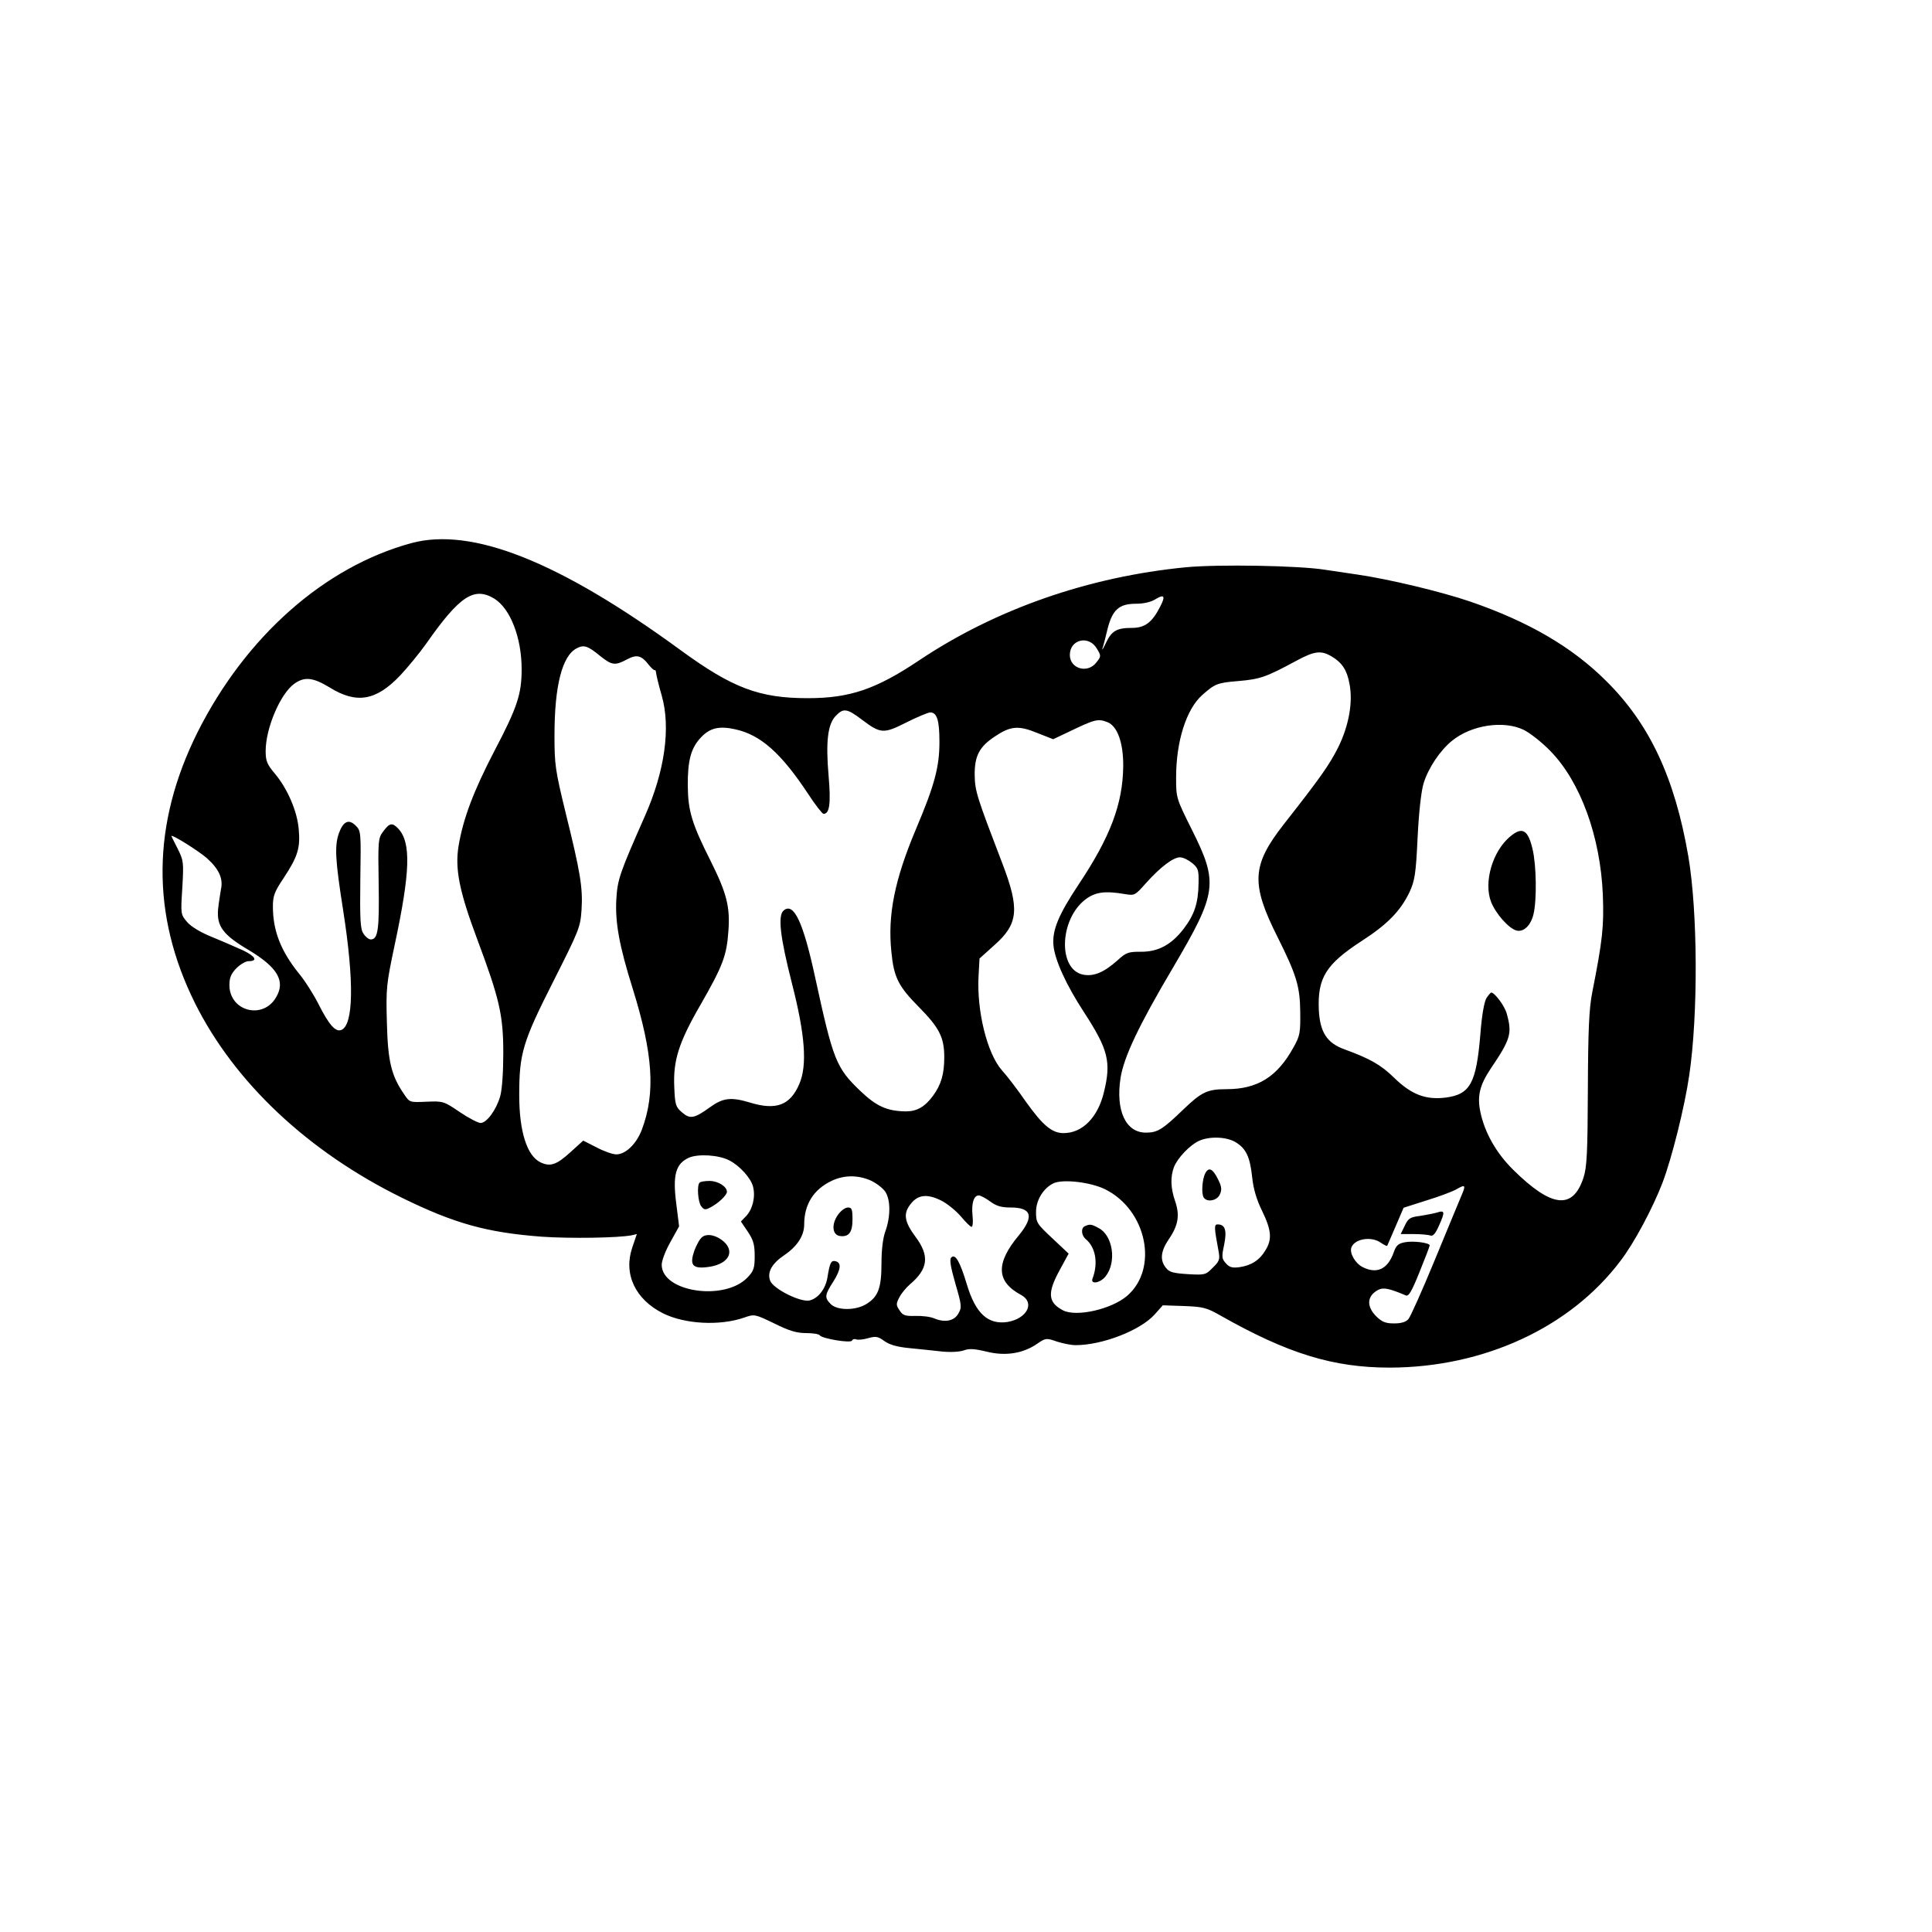
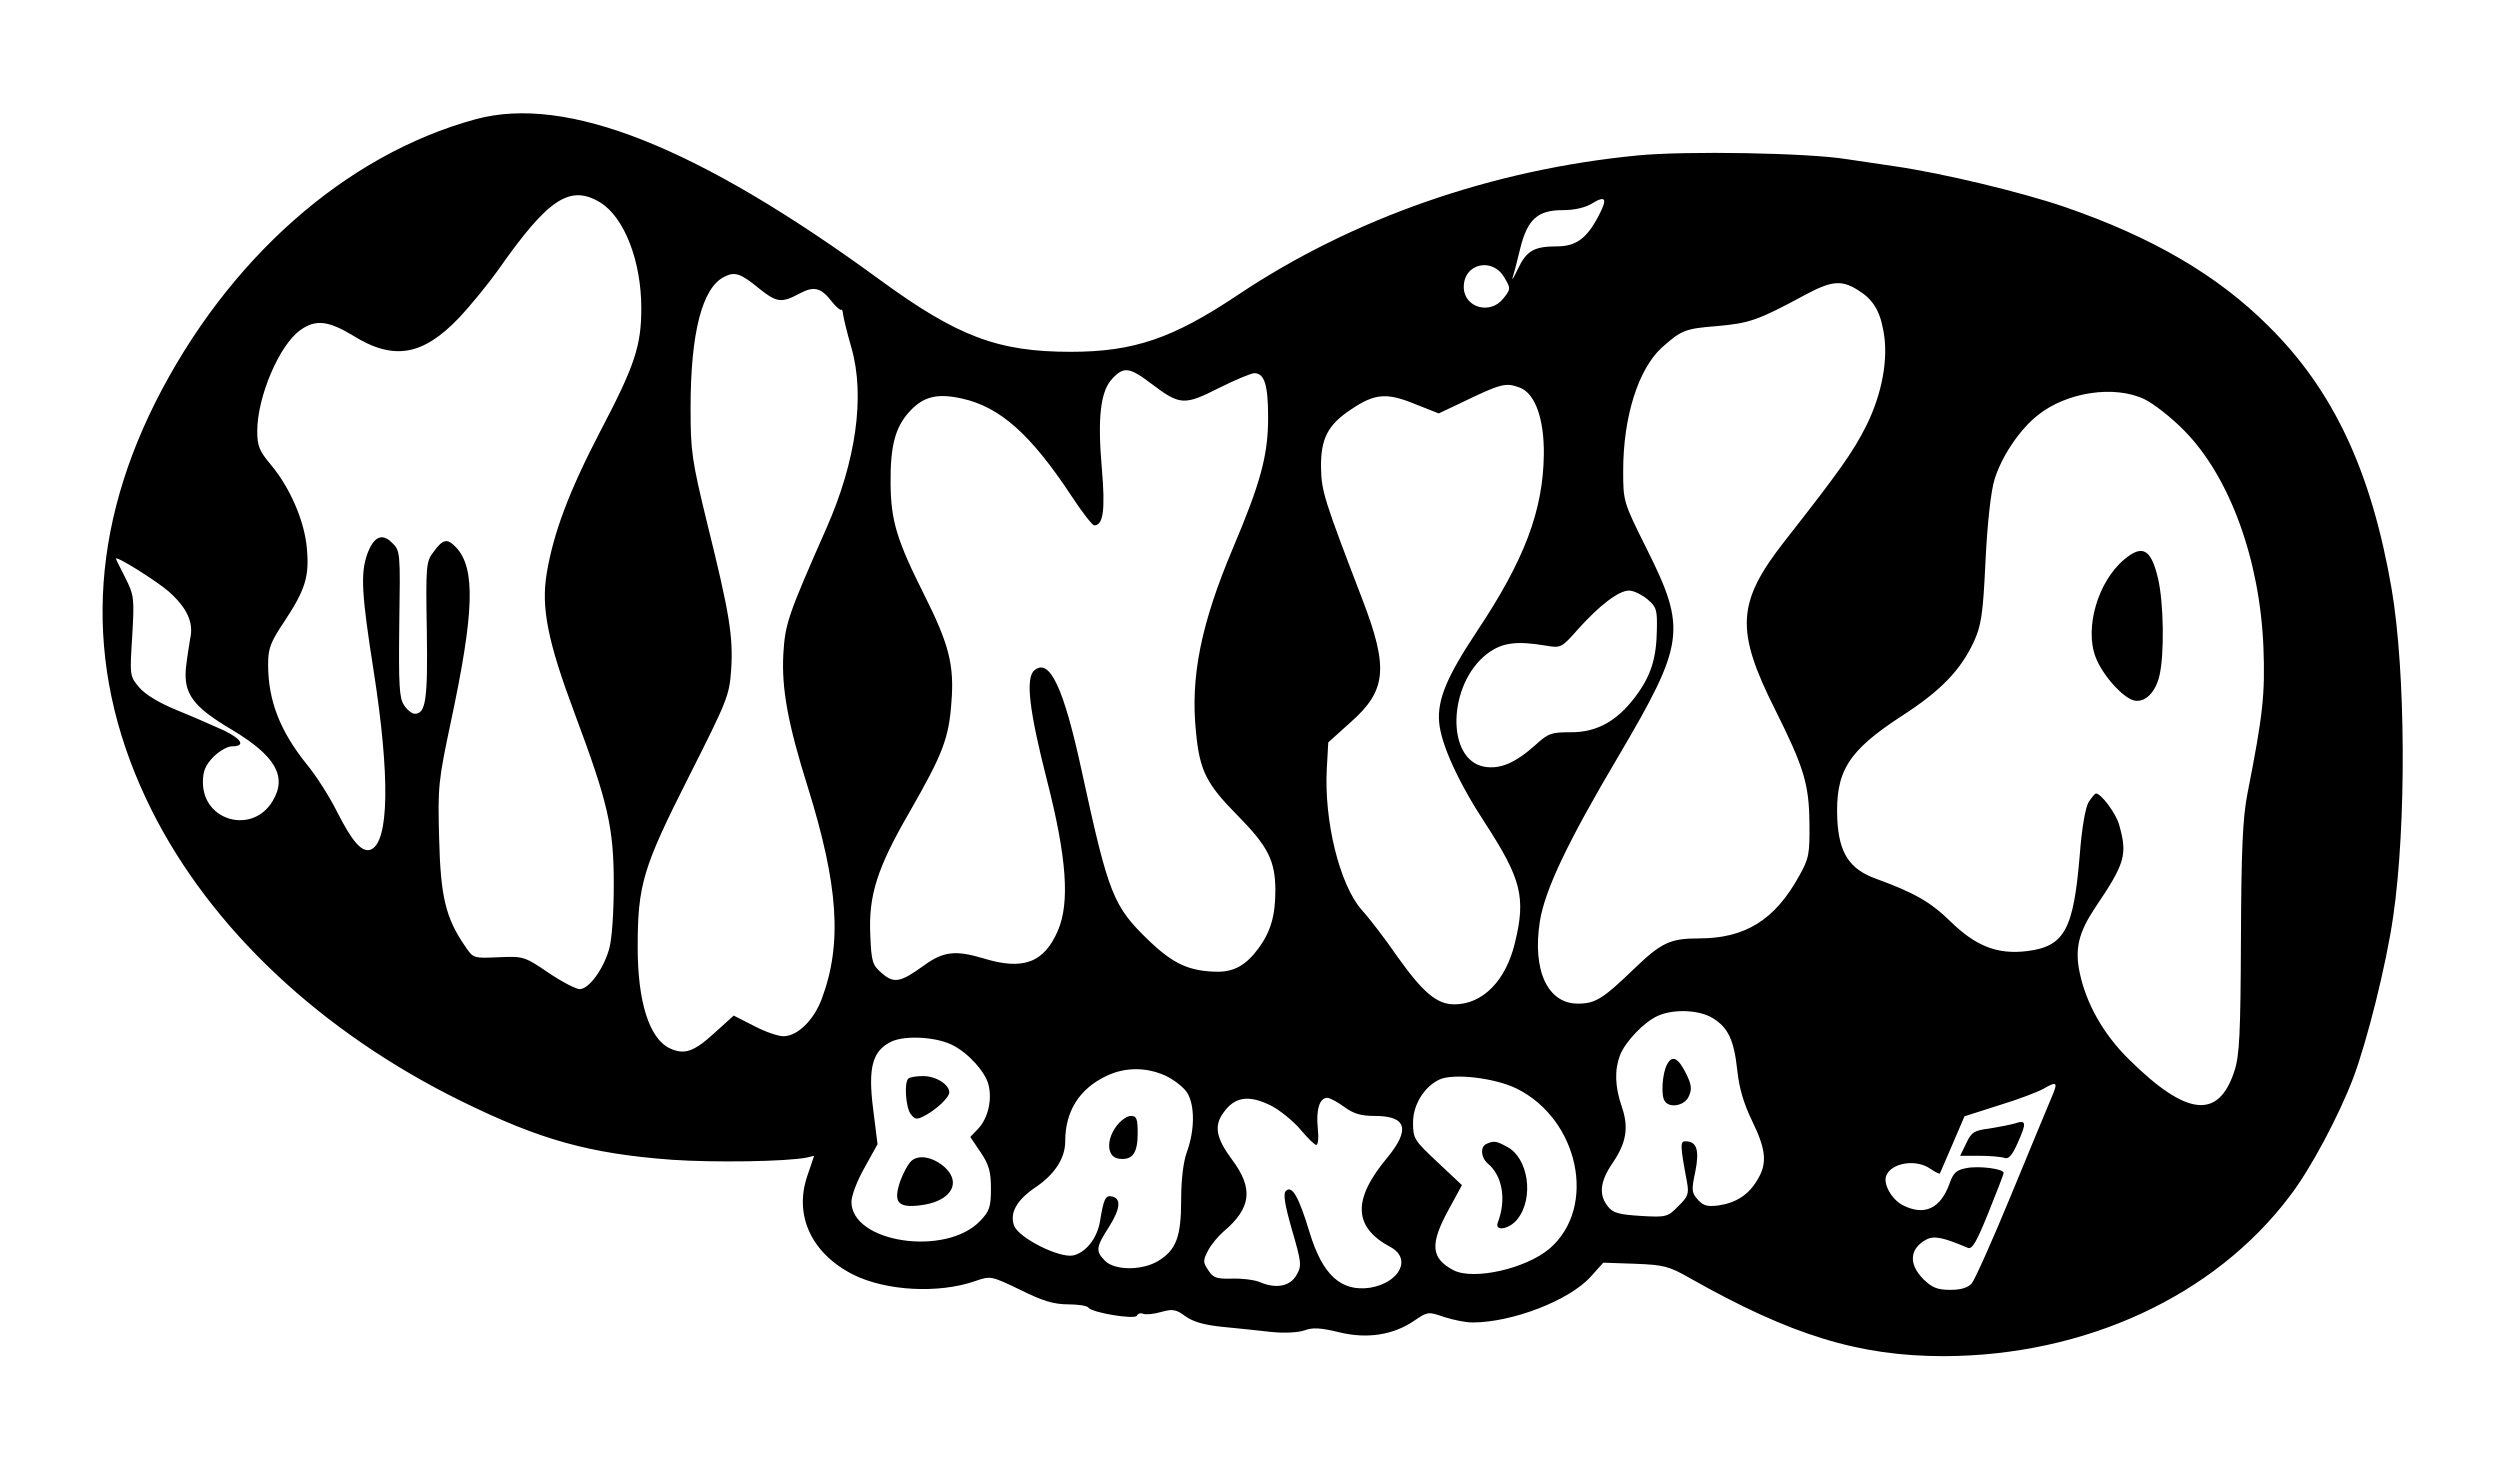
- <svg xmlns="http://www.w3.org/2000/svg" version="1.0" width="800pt" height="800pt" viewBox="0 0 800 800" preserveAspectRatio="xMidYMid meet">
-   <g transform="translate(0,800) scale(0.1,-0.1)" fill="#000000" stroke="none">
-     <path d="M1703 5751 c-360 -98 -686 -387 -885 -783 -190 -381 -193 -756 -10 -1123 164 -328 468 -614 857 -805 216 -106 351 -144 580 -161 116 -8 315 -5 371 6 l21 5 -19 -56 c-37 -109 12 -214 127 -272 90 -45 235 -53 336 -18 43 15 44 15 125 -24 62 -31 93 -40 132 -40 28 0 53 -4 56 -9 9 -14 130 -34 134 -22 2 5 9 8 17 5 7 -3 30 -1 50 5 32 9 41 7 67 -12 21 -15 51 -24 101 -29 40 -4 100 -10 134 -14 37 -4 75 -2 93 4 23 9 46 7 96 -5 77 -19 150 -8 209 33 35 24 38 24 81 9 25 -8 59 -15 78 -15 110 0 268 61 327 127 l34 38 88 -3 c79 -3 94 -7 150 -39 279 -158 467 -216 702 -216 390 1 747 166 955 442 57 74 135 221 175 326 38 101 91 312 110 444 37 252 35 676 -4 905 -56 326 -161 549 -340 726 -141 141 -322 246 -563 329 -120 41 -337 93 -468 112 -41 6 -102 15 -135 20 -106 17 -441 23 -575 10 -402 -39 -787 -173 -1105 -386 -178 -119 -286 -156 -460 -156 -201 0 -312 42 -527 199 -502 367 -864 511 -1115 443z m344 -230 c66 -41 113 -161 113 -292 0 -103 -18 -158 -112 -337 -87 -167 -130 -281 -149 -394 -16 -96 3 -189 77 -387 92 -246 108 -314 108 -471 0 -80 -5 -153 -13 -180 -16 -56 -56 -110 -81 -110 -10 0 -49 20 -86 45 -66 45 -69 46 -138 43 -69 -3 -70 -3 -92 30 -54 78 -68 137 -72 298 -4 143 -2 159 32 320 65 304 69 425 15 483 -25 26 -36 24 -63 -13 -20 -26 -21 -39 -18 -217 3 -190 -3 -229 -33 -229 -8 0 -22 11 -30 24 -13 19 -15 56 -13 224 3 197 3 202 -20 224 -28 28 -51 17 -69 -33 -18 -53 -15 -109 18 -319 46 -294 43 -475 -8 -495 -24 -9 -51 22 -93 105 -21 42 -58 100 -83 130 -74 92 -107 176 -107 276 0 44 6 61 45 119 58 88 69 124 62 201 -6 74 -46 168 -100 232 -31 37 -37 51 -37 92 0 95 61 238 119 279 42 30 77 26 145 -15 112 -70 193 -56 293 49 32 34 81 94 108 132 138 197 198 237 282 186z m2757 -33 c-33 -65 -63 -88 -117 -88 -63 0 -84 -12 -108 -63 -11 -23 -17 -33 -14 -22 4 11 13 47 21 80 20 80 48 105 117 105 33 0 63 7 82 19 36 22 42 13 19 -31z m-262 -174 c18 -30 18 -32 -3 -58 -36 -46 -109 -25 -109 32 0 65 79 83 112 26z m-2056 -31 c48 -38 61 -40 111 -13 40 21 59 17 91 -25 11 -13 21 -22 24 -20 2 2 4 -4 5 -13 1 -9 11 -51 23 -92 38 -133 13 -313 -70 -500 -106 -240 -113 -262 -118 -345 -5 -95 12 -191 68 -369 84 -270 95 -431 38 -583 -22 -59 -67 -103 -106 -103 -15 0 -52 13 -82 29 l-55 28 -53 -48 c-58 -53 -84 -61 -124 -42 -56 27 -88 128 -88 278 0 173 14 220 141 471 107 212 112 224 117 296 6 92 -5 157 -66 403 -43 177 -46 199 -46 320 0 206 32 331 93 361 29 15 45 10 97 -33z m3031 -3 c41 -25 61 -56 71 -112 15 -76 -3 -174 -47 -263 -37 -73 -72 -123 -225 -318 -133 -170 -137 -246 -26 -467 78 -156 93 -204 94 -310 1 -87 -1 -99 -28 -147 -67 -122 -149 -173 -277 -173 -80 0 -104 -12 -179 -84 -86 -83 -107 -96 -155 -96 -84 0 -126 92 -105 227 14 87 76 218 217 456 183 311 189 350 78 572 -65 130 -65 132 -65 216 0 149 42 281 107 340 54 48 64 52 152 59 90 8 113 16 241 85 74 40 102 43 147 15z m-1948 -260 c78 -59 90 -59 185 -11 44 22 89 41 98 41 28 0 38 -33 38 -122 0 -104 -20 -179 -98 -363 -87 -207 -117 -353 -101 -506 10 -106 29 -143 114 -229 85 -86 105 -126 105 -208 0 -69 -13 -114 -47 -160 -34 -46 -67 -64 -112 -64 -78 1 -122 21 -189 85 -100 96 -112 127 -186 467 -50 232 -89 315 -131 280 -25 -21 -15 -109 35 -305 54 -211 63 -336 30 -413 -38 -89 -96 -111 -206 -77 -77 23 -110 19 -163 -19 -66 -48 -84 -51 -117 -22 -26 22 -29 31 -32 105 -5 109 18 184 109 341 91 159 108 202 115 303 8 101 -7 159 -73 291 -78 155 -94 208 -95 311 -1 106 13 158 55 202 37 39 75 48 142 33 105 -23 190 -99 301 -267 30 -46 59 -83 64 -83 25 0 31 42 21 158 -12 139 -4 212 29 247 32 34 47 32 109 -15z m1016 -10 c42 -16 67 -86 66 -184 -2 -155 -53 -291 -185 -489 -83 -125 -109 -188 -104 -250 5 -61 53 -166 127 -279 100 -154 113 -205 82 -331 -25 -104 -89 -169 -167 -169 -48 0 -86 32 -156 130 -33 48 -78 107 -100 131 -61 70 -104 246 -96 390 l4 72 61 55 c100 88 106 150 33 340 -105 274 -113 298 -114 364 -1 79 19 118 83 160 65 44 98 47 176 15 l66 -26 57 27 c116 56 127 59 167 44z m1724 -32 c25 -12 75 -51 110 -87 125 -127 208 -355 218 -596 5 -131 -1 -187 -44 -405 -13 -67 -17 -152 -18 -400 -1 -263 -4 -323 -18 -366 -44 -135 -132 -125 -291 32 -71 70 -118 154 -136 239 -14 66 -3 111 42 179 84 124 90 147 67 229 -8 31 -50 87 -64 87 -3 0 -11 -10 -20 -23 -9 -15 -19 -69 -25 -148 -17 -205 -42 -251 -145 -264 -82 -10 -141 13 -212 82 -54 53 -99 79 -206 118 -72 26 -101 70 -106 162 -6 134 29 190 178 287 107 69 161 125 198 203 21 46 26 74 33 225 5 103 15 194 25 225 19 62 68 136 118 176 80 65 213 85 296 45z m-5454 -530 c51 -45 70 -86 60 -130 -3 -18 -9 -55 -12 -83 -6 -70 20 -106 127 -169 120 -72 153 -129 113 -196 -55 -94 -193 -57 -193 51 0 31 7 47 29 70 16 16 39 29 50 29 39 0 30 19 -21 44 -29 13 -88 39 -130 56 -49 20 -87 43 -104 63 -26 31 -26 32 -19 142 6 105 5 112 -19 160 -14 28 -26 51 -26 53 0 9 110 -60 145 -90z m4082 -22 c25 -21 27 -30 26 -82 -1 -83 -17 -131 -61 -189 -51 -67 -107 -97 -179 -96 -51 0 -60 -3 -95 -35 -56 -50 -98 -68 -142 -60 -106 20 -100 229 9 312 40 30 79 36 162 22 41 -7 43 -6 88 45 60 67 113 107 141 107 13 0 35 -11 51 -24z m180 -1156 c43 -26 59 -61 68 -145 5 -48 18 -92 41 -139 39 -80 42 -118 14 -163 -24 -41 -59 -63 -107 -70 -30 -4 -42 -1 -57 16 -17 19 -18 26 -7 77 12 60 4 84 -27 84 -15 0 -15 -11 4 -112 6 -33 3 -41 -24 -67 -29 -30 -33 -31 -103 -27 -61 4 -77 8 -91 26 -26 32 -22 69 12 119 39 57 46 99 26 157 -19 55 -20 101 -5 141 14 37 66 92 104 109 44 20 115 17 152 -6z m-2097 -75 c43 -22 89 -73 98 -108 11 -42 -1 -93 -28 -122 l-22 -23 29 -43 c23 -34 28 -54 28 -100 0 -50 -4 -62 -30 -89 -95 -99 -355 -60 -355 53 0 17 16 59 36 94 l36 65 -12 96 c-15 117 -2 163 52 188 39 17 124 12 168 -11z m587 -84 c23 -11 49 -31 59 -46 22 -34 22 -103 0 -164 -10 -27 -16 -76 -16 -133 0 -102 -14 -138 -63 -168 -44 -27 -120 -27 -147 0 -27 27 -25 38 11 94 32 51 34 79 7 84 -17 3 -22 -7 -32 -69 -8 -47 -39 -86 -74 -94 -38 -8 -150 48 -163 82 -13 35 7 71 59 106 53 36 82 80 82 127 0 84 40 146 115 181 51 24 109 24 162 0z m968 -35 c173 -85 224 -328 92 -442 -66 -56 -210 -88 -265 -60 -63 33 -66 72 -14 167 l37 68 -67 63 c-65 61 -68 65 -68 110 0 50 32 100 74 119 40 17 151 4 211 -25z m1476 -28 c-10 -24 -60 -144 -111 -268 -51 -124 -100 -233 -108 -242 -10 -12 -30 -18 -59 -18 -36 0 -50 6 -74 29 -42 42 -39 85 8 110 21 11 46 6 114 -23 12 -5 24 15 57 97 23 57 42 106 42 110 0 11 -68 20 -103 13 -27 -5 -36 -13 -46 -42 -25 -70 -70 -91 -130 -60 -30 16 -54 58 -45 81 14 36 83 47 122 19 13 -9 24 -14 26 -13 1 2 17 39 35 81 l33 77 97 31 c53 16 107 37 121 45 38 22 41 19 21 -27z m-2154 -19 c24 -12 60 -41 81 -65 20 -24 40 -44 45 -44 5 0 7 21 4 47 -5 50 5 83 26 83 7 0 28 -11 47 -25 26 -19 46 -25 85 -25 87 0 98 -37 34 -115 -97 -116 -94 -192 9 -247 59 -32 25 -98 -56 -112 -81 -12 -132 35 -168 154 -29 96 -48 130 -65 113 -8 -8 -3 -38 17 -108 26 -89 27 -99 13 -123 -17 -32 -56 -40 -101 -21 -16 7 -52 11 -78 10 -42 -1 -52 2 -65 23 -15 22 -15 27 -1 54 8 16 28 40 43 53 77 65 83 119 23 199 -43 58 -50 92 -24 128 31 45 70 51 131 21z" />
-     <path d="M6253 4536 c-73 -61 -110 -189 -79 -270 19 -49 73 -110 105 -119 30 -8 60 21 71 68 14 59 12 202 -4 269 -19 81 -43 94 -93 52z" />
-     <path d="M4991 3142 c-13 -24 -17 -84 -7 -100 13 -22 56 -14 67 12 9 19 8 32 -7 62 -22 45 -39 53 -53 26z" />
-     <path d="M2897 3103 c-12 -11 -7 -79 6 -97 12 -16 17 -17 38 -6 33 17 69 51 69 65 0 22 -37 45 -72 45 -19 0 -38 -3 -41 -7z" />
-     <path d="M2908 2878 c-10 -7 -24 -33 -33 -57 -20 -58 -8 -75 52 -68 85 9 119 60 71 105 -30 27 -69 36 -90 20z" />
-     <path d="M3470 2970 c-28 -39 -24 -84 8 -88 37 -5 52 15 52 69 0 42 -3 49 -19 49 -11 0 -29 -13 -41 -30z" />
-     <path d="M4493 2923 c-18 -7 -16 -38 3 -54 41 -34 52 -100 28 -163 -10 -26 32 -19 54 9 47 59 30 170 -29 200 -29 16 -36 17 -56 8z" />
-     <path d="M5950 2979 c-14 -4 -46 -10 -71 -14 -40 -5 -48 -10 -62 -40 l-17 -35 54 0 c30 0 61 -3 69 -6 11 -4 21 8 36 42 25 56 24 64 -9 53z" />
+ <svg xmlns="http://www.w3.org/2000/svg" version="1.0" width="690pt" height="405pt" viewBox="0 0 690 405" preserveAspectRatio="xMidYMid meet">
+   <g transform="translate(0,405) scale(0.1,-0.1)" fill="#000000" stroke="none">
+     <path d="M1313 3721 c-360 -98 -686 -387 -885 -783 -190 -381 -193 -756 -10 -1123 164 -328 468 -614 857 -805 216 -106 351 -144 580 -161 116 -8 315 -5 371 6 l21 5 -19 -56 c-37 -109 12 -214 127 -272 90 -45 235 -53 336 -18 43 15 44 15 125 -24 62 -31 93 -40 132 -40 28 0 53 -4 56 -9 9 -14 130 -34 134 -22 2 5 9 8 17 5 7 -3 30 -1 50 5 32 9 41 7 67 -12 21 -15 51 -24 101 -29 40 -4 100 -10 134 -14 37 -4 75 -2 93 4 23 9 46 7 96 -5 77 -19 150 -8 209 33 35 24 38 24 81 9 25 -8 59 -15 78 -15 110 0 268 61 327 127 l34 38 88 -3 c79 -3 94 -7 150 -39 279 -158 467 -216 702 -216 390 1 747 166 955 442 57 74 135 221 175 326 38 101 91 312 110 444 37 252 35 676 -4 905 -56 326 -161 549 -340 726 -141 141 -322 246 -563 329 -120 41 -337 93 -468 112 -41 6 -102 15 -135 20 -106 17 -441 23 -575 10 -402 -39 -787 -173 -1105 -386 -178 -119 -286 -156 -460 -156 -201 0 -312 42 -527 199 -502 367 -864 511 -1115 443z m344 -230 c66 -41 113 -161 113 -292 0 -103 -18 -158 -112 -337 -87 -167 -130 -281 -149 -394 -16 -96 3 -189 77 -387 92 -246 108 -314 108 -471 0 -80 -5 -153 -13 -180 -16 -56 -56 -110 -81 -110 -10 0 -49 20 -86 45 -66 45 -69 46 -138 43 -69 -3 -70 -3 -92 30 -54 78 -68 137 -72 298 -4 143 -2 159 32 320 65 304 69 425 15 483 -25 26 -36 24 -63 -13 -20 -26 -21 -39 -18 -217 3 -190 -3 -229 -33 -229 -8 0 -22 11 -30 24 -13 19 -15 56 -13 224 3 197 3 202 -20 224 -28 28 -51 17 -69 -33 -18 -53 -15 -109 18 -319 46 -294 43 -475 -8 -495 -24 -9 -51 22 -93 105 -21 42 -58 100 -83 130 -74 92 -107 176 -107 276 0 44 6 61 45 119 58 88 69 124 62 201 -6 74 -46 168 -100 232 -31 37 -37 51 -37 92 0 95 61 238 119 279 42 30 77 26 145 -15 112 -70 193 -56 293 49 32 34 81 94 108 132 138 197 198 237 282 186z m2757 -33 c-33 -65 -63 -88 -117 -88 -63 0 -84 -12 -108 -63 -11 -23 -17 -33 -14 -22 4 11 13 47 21 80 20 80 48 105 117 105 33 0 63 7 82 19 36 22 42 13 19 -31z m-262 -174 c18 -30 18 -32 -3 -58 -36 -46 -109 -25 -109 32 0 65 79 83 112 26z m-2056 -31 c48 -38 61 -40 111 -13 40 21 59 17 91 -25 11 -13 21 -22 24 -20 2 2 4 -4 5 -13 1 -9 11 -51 23 -92 38 -133 13 -313 -70 -500 -106 -240 -113 -262 -118 -345 -5 -95 12 -191 68 -369 84 -270 95 -431 38 -583 -22 -59 -67 -103 -106 -103 -15 0 -52 13 -82 29 l-55 28 -53 -48 c-58 -53 -84 -61 -124 -42 -56 27 -88 128 -88 278 0 173 14 220 141 471 107 212 112 224 117 296 6 92 -5 157 -66 403 -43 177 -46 199 -46 320 0 206 32 331 93 361 29 15 45 10 97 -33z m3031 -3 c41 -25 61 -56 71 -112 15 -76 -3 -174 -47 -263 -37 -73 -72 -123 -225 -318 -133 -170 -137 -246 -26 -467 78 -156 93 -204 94 -310 1 -87 -1 -99 -28 -147 -67 -122 -149 -173 -277 -173 -80 0 -104 -12 -179 -84 -86 -83 -107 -96 -155 -96 -84 0 -126 92 -105 227 14 87 76 218 217 456 183 311 189 350 78 572 -65 130 -65 132 -65 216 0 149 42 281 107 340 54 48 64 52 152 59 90 8 113 16 241 85 74 40 102 43 147 15z m-1948 -260 c78 -59 90 -59 185 -11 44 22 89 41 98 41 28 0 38 -33 38 -122 0 -104 -20 -179 -98 -363 -87 -207 -117 -353 -101 -506 10 -106 29 -143 114 -229 85 -86 105 -126 105 -208 0 -69 -13 -114 -47 -160 -34 -46 -67 -64 -112 -64 -78 1 -122 21 -189 85 -100 96 -112 127 -186 467 -50 232 -89 315 -131 280 -25 -21 -15 -109 35 -305 54 -211 63 -336 30 -413 -38 -89 -96 -111 -206 -77 -77 23 -110 19 -163 -19 -66 -48 -84 -51 -117 -22 -26 22 -29 31 -32 105 -5 109 18 184 109 341 91 159 108 202 115 303 8 101 -7 159 -73 291 -78 155 -94 208 -95 311 -1 106 13 158 55 202 37 39 75 48 142 33 105 -23 190 -99 301 -267 30 -46 59 -83 64 -83 25 0 31 42 21 158 -12 139 -4 212 29 247 32 34 47 32 109 -15z m1016 -10 c42 -16 67 -86 66 -184 -2 -155 -53 -291 -185 -489 -83 -125 -109 -188 -104 -250 5 -61 53 -166 127 -279 100 -154 113 -205 82 -331 -25 -104 -89 -169 -167 -169 -48 0 -86 32 -156 130 -33 48 -78 107 -100 131 -61 70 -104 246 -96 390 l4 72 61 55 c100 88 106 150 33 340 -105 274 -113 298 -114 364 -1 79 19 118 83 160 65 44 98 47 176 15 l66 -26 57 27 c116 56 127 59 167 44z m1724 -32 c25 -12 75 -51 110 -87 125 -127 208 -355 218 -596 5 -131 -1 -187 -44 -405 -13 -67 -17 -152 -18 -400 -1 -263 -4 -323 -18 -366 -44 -135 -132 -125 -291 32 -71 70 -118 154 -136 239 -14 66 -3 111 42 179 84 124 90 147 67 229 -8 31 -50 87 -64 87 -3 0 -11 -10 -20 -23 -9 -15 -19 -69 -25 -148 -17 -205 -42 -251 -145 -264 -82 -10 -141 13 -212 82 -54 53 -99 79 -206 118 -72 26 -101 70 -106 162 -6 134 29 190 178 287 107 69 161 125 198 203 21 46 26 74 33 225 5 103 15 194 25 225 19 62 68 136 118 176 80 65 213 85 296 45z m-5454 -530 c51 -45 70 -86 60 -130 -3 -18 -9 -55 -12 -83 -6 -70 20 -106 127 -169 120 -72 153 -129 113 -196 -55 -94 -193 -57 -193 51 0 31 7 47 29 70 16 16 39 29 50 29 39 0 30 19 -21 44 -29 13 -88 39 -130 56 -49 20 -87 43 -104 63 -26 31 -26 32 -19 142 6 105 5 112 -19 160 -14 28 -26 51 -26 53 0 9 110 -60 145 -90z m4082 -22 c25 -21 27 -30 26 -82 -1 -83 -17 -131 -61 -189 -51 -67 -107 -97 -179 -96 -51 0 -60 -3 -95 -35 -56 -50 -98 -68 -142 -60 -106 20 -100 229 9 312 40 30 79 36 162 22 41 -7 43 -6 88 45 60 67 113 107 141 107 13 0 35 -11 51 -24z m180 -1156 c43 -26 59 -61 68 -145 5 -48 18 -92 41 -139 39 -80 42 -118 14 -163 -24 -41 -59 -63 -107 -70 -30 -4 -42 -1 -57 16 -17 19 -18 26 -7 77 12 60 4 84 -27 84 -15 0 -15 -11 4 -112 6 -33 3 -41 -24 -67 -29 -30 -33 -31 -103 -27 -61 4 -77 8 -91 26 -26 32 -22 69 12 119 39 57 46 99 26 157 -19 55 -20 101 -5 141 14 37 66 92 104 109 44 20 115 17 152 -6z m-2097 -75 c43 -22 89 -73 98 -108 11 -42 -1 -93 -28 -122 l-22 -23 29 -43 c23 -34 28 -54 28 -100 0 -50 -4 -62 -30 -89 -95 -99 -355 -60 -355 53 0 17 16 59 36 94 l36 65 -12 96 c-15 117 -2 163 52 188 39 17 124 12 168 -11z m587 -84 c23 -11 49 -31 59 -46 22 -34 22 -103 0 -164 -10 -27 -16 -76 -16 -133 0 -102 -14 -138 -63 -168 -44 -27 -120 -27 -147 0 -27 27 -25 38 11 94 32 51 34 79 7 84 -17 3 -22 -7 -32 -69 -8 -47 -39 -86 -74 -94 -38 -8 -150 48 -163 82 -13 35 7 71 59 106 53 36 82 80 82 127 0 84 40 146 115 181 51 24 109 24 162 0z m968 -35 c173 -85 224 -328 92 -442 -66 -56 -210 -88 -265 -60 -63 33 -66 72 -14 167 l37 68 -67 63 c-65 61 -68 65 -68 110 0 50 32 100 74 119 40 17 151 4 211 -25z m1476 -28 c-10 -24 -60 -144 -111 -268 -51 -124 -100 -233 -108 -242 -10 -12 -30 -18 -59 -18 -36 0 -50 6 -74 29 -42 42 -39 85 8 110 21 11 46 6 114 -23 12 -5 24 15 57 97 23 57 42 106 42 110 0 11 -68 20 -103 13 -27 -5 -36 -13 -46 -42 -25 -70 -70 -91 -130 -60 -30 16 -54 58 -45 81 14 36 83 47 122 19 13 -9 24 -14 26 -13 1 2 17 39 35 81 l33 77 97 31 c53 16 107 37 121 45 38 22 41 19 21 -27z m-2154 -19 c24 -12 60 -41 81 -65 20 -24 40 -44 45 -44 5 0 7 21 4 47 -5 50 5 83 26 83 7 0 28 -11 47 -25 26 -19 46 -25 85 -25 87 0 98 -37 34 -115 -97 -116 -94 -192 9 -247 59 -32 25 -98 -56 -112 -81 -12 -132 35 -168 154 -29 96 -48 130 -65 113 -8 -8 -3 -38 17 -108 26 -89 27 -99 13 -123 -17 -32 -56 -40 -101 -21 -16 7 -52 11 -78 10 -42 -1 -52 2 -65 23 -15 22 -15 27 -1 54 8 16 28 40 43 53 77 65 83 119 23 199 -43 58 -50 92 -24 128 31 45 70 51 131 21z" />
+     <path d="M5863 2506 c-73 -61 -110 -189 -79 -270 19 -49 73 -110 105 -119 30 -8 60 21 71 68 14 59 12 202 -4 269 -19 81 -43 94 -93 52z" />
+     <path d="M4601 1112 c-13 -24 -17 -84 -7 -100 13 -22 56 -14 67 12 9 19 8 32 -7 62 -22 45 -39 53 -53 26z" />
+     <path d="M2507 1073 c-12 -11 -7 -79 6 -97 12 -16 17 -17 38 -6 33 17 69 51 69 65 0 22 -37 45 -72 45 -19 0 -38 -3 -41 -7z" />
+     <path d="M2518 848 c-10 -7 -24 -33 -33 -57 -20 -58 -8 -75 52 -68 85 9 119 60 71 105 -30 27 -69 36 -90 20z" />
+     <path d="M3080 940 c-28 -39 -24 -84 8 -88 37 -5 52 15 52 69 0 42 -3 49 -19 49 -11 0 -29 -13 -41 -30z" />
+     <path d="M4103 893 c-18 -7 -16 -38 3 -54 41 -34 52 -100 28 -163 -10 -26 32 -19 54 9 47 59 30 170 -29 200 -29 16 -36 17 -56 8z" />
+     <path d="M5560 949 c-14 -4 -46 -10 -71 -14 -40 -5 -48 -10 -62 -40 l-17 -35 54 0 c30 0 61 -3 69 -6 11 -4 21 8 36 42 25 56 24 64 -9 53z" />
  </g>
</svg>
